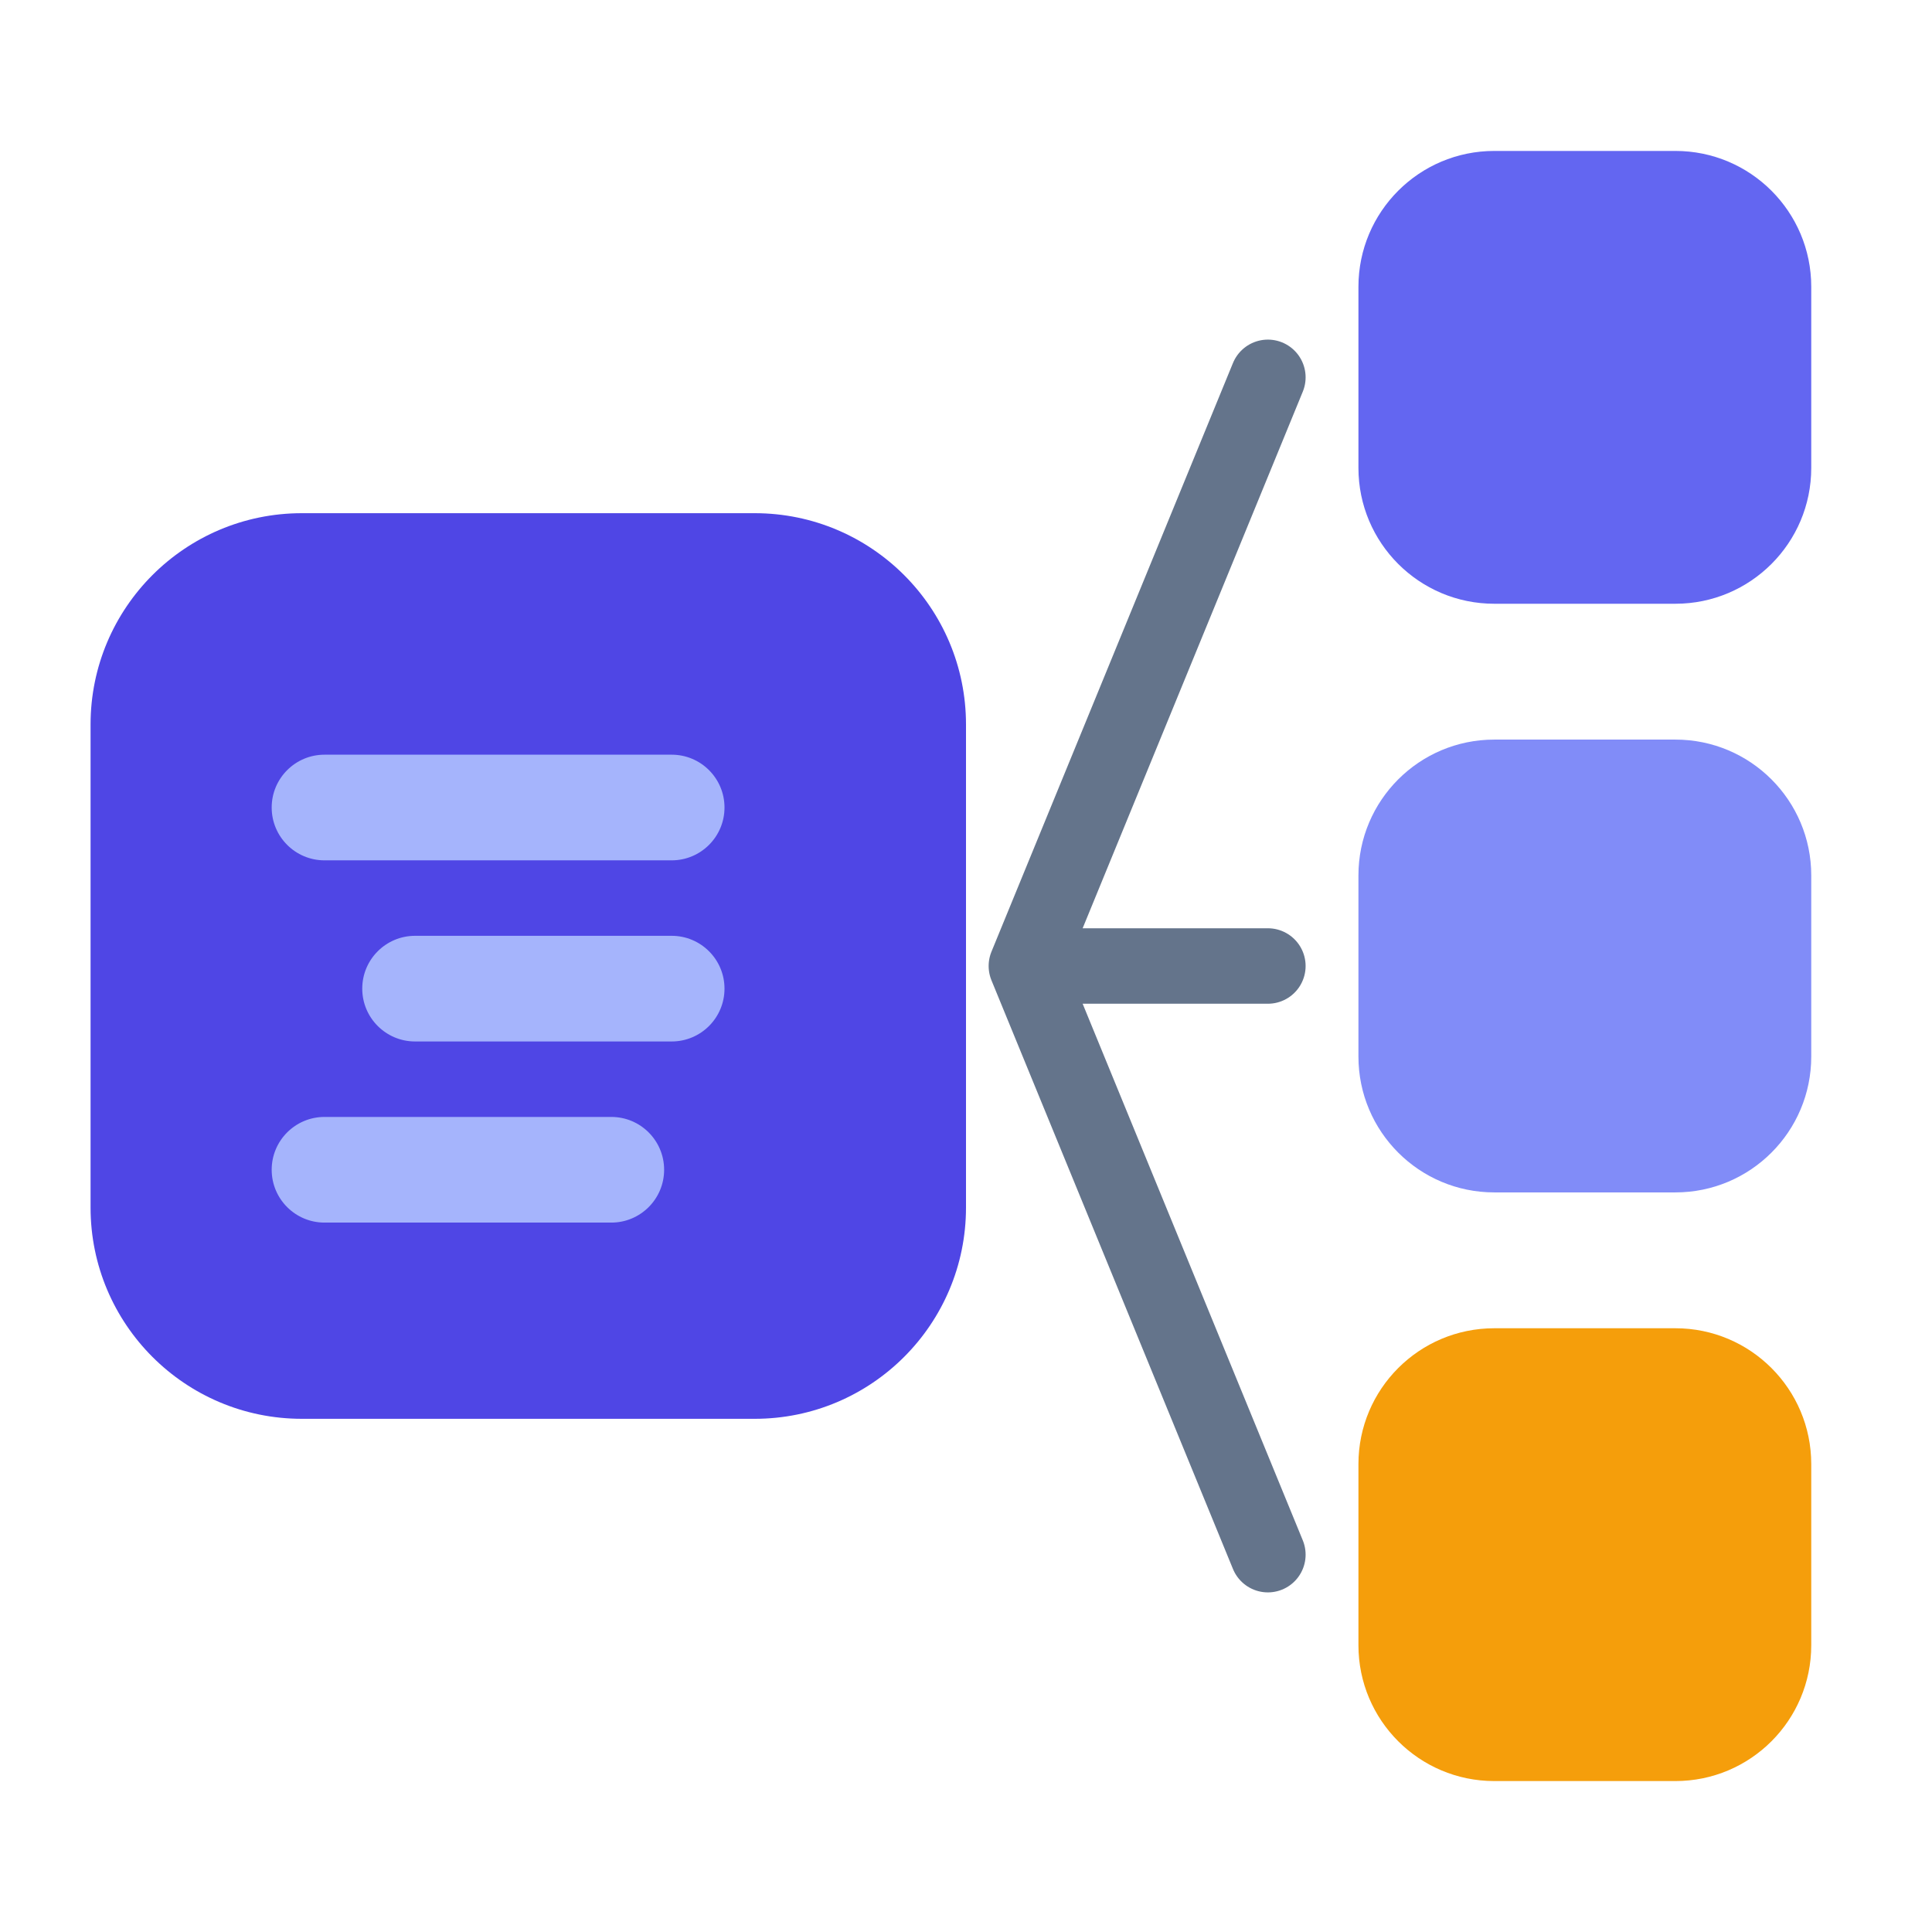
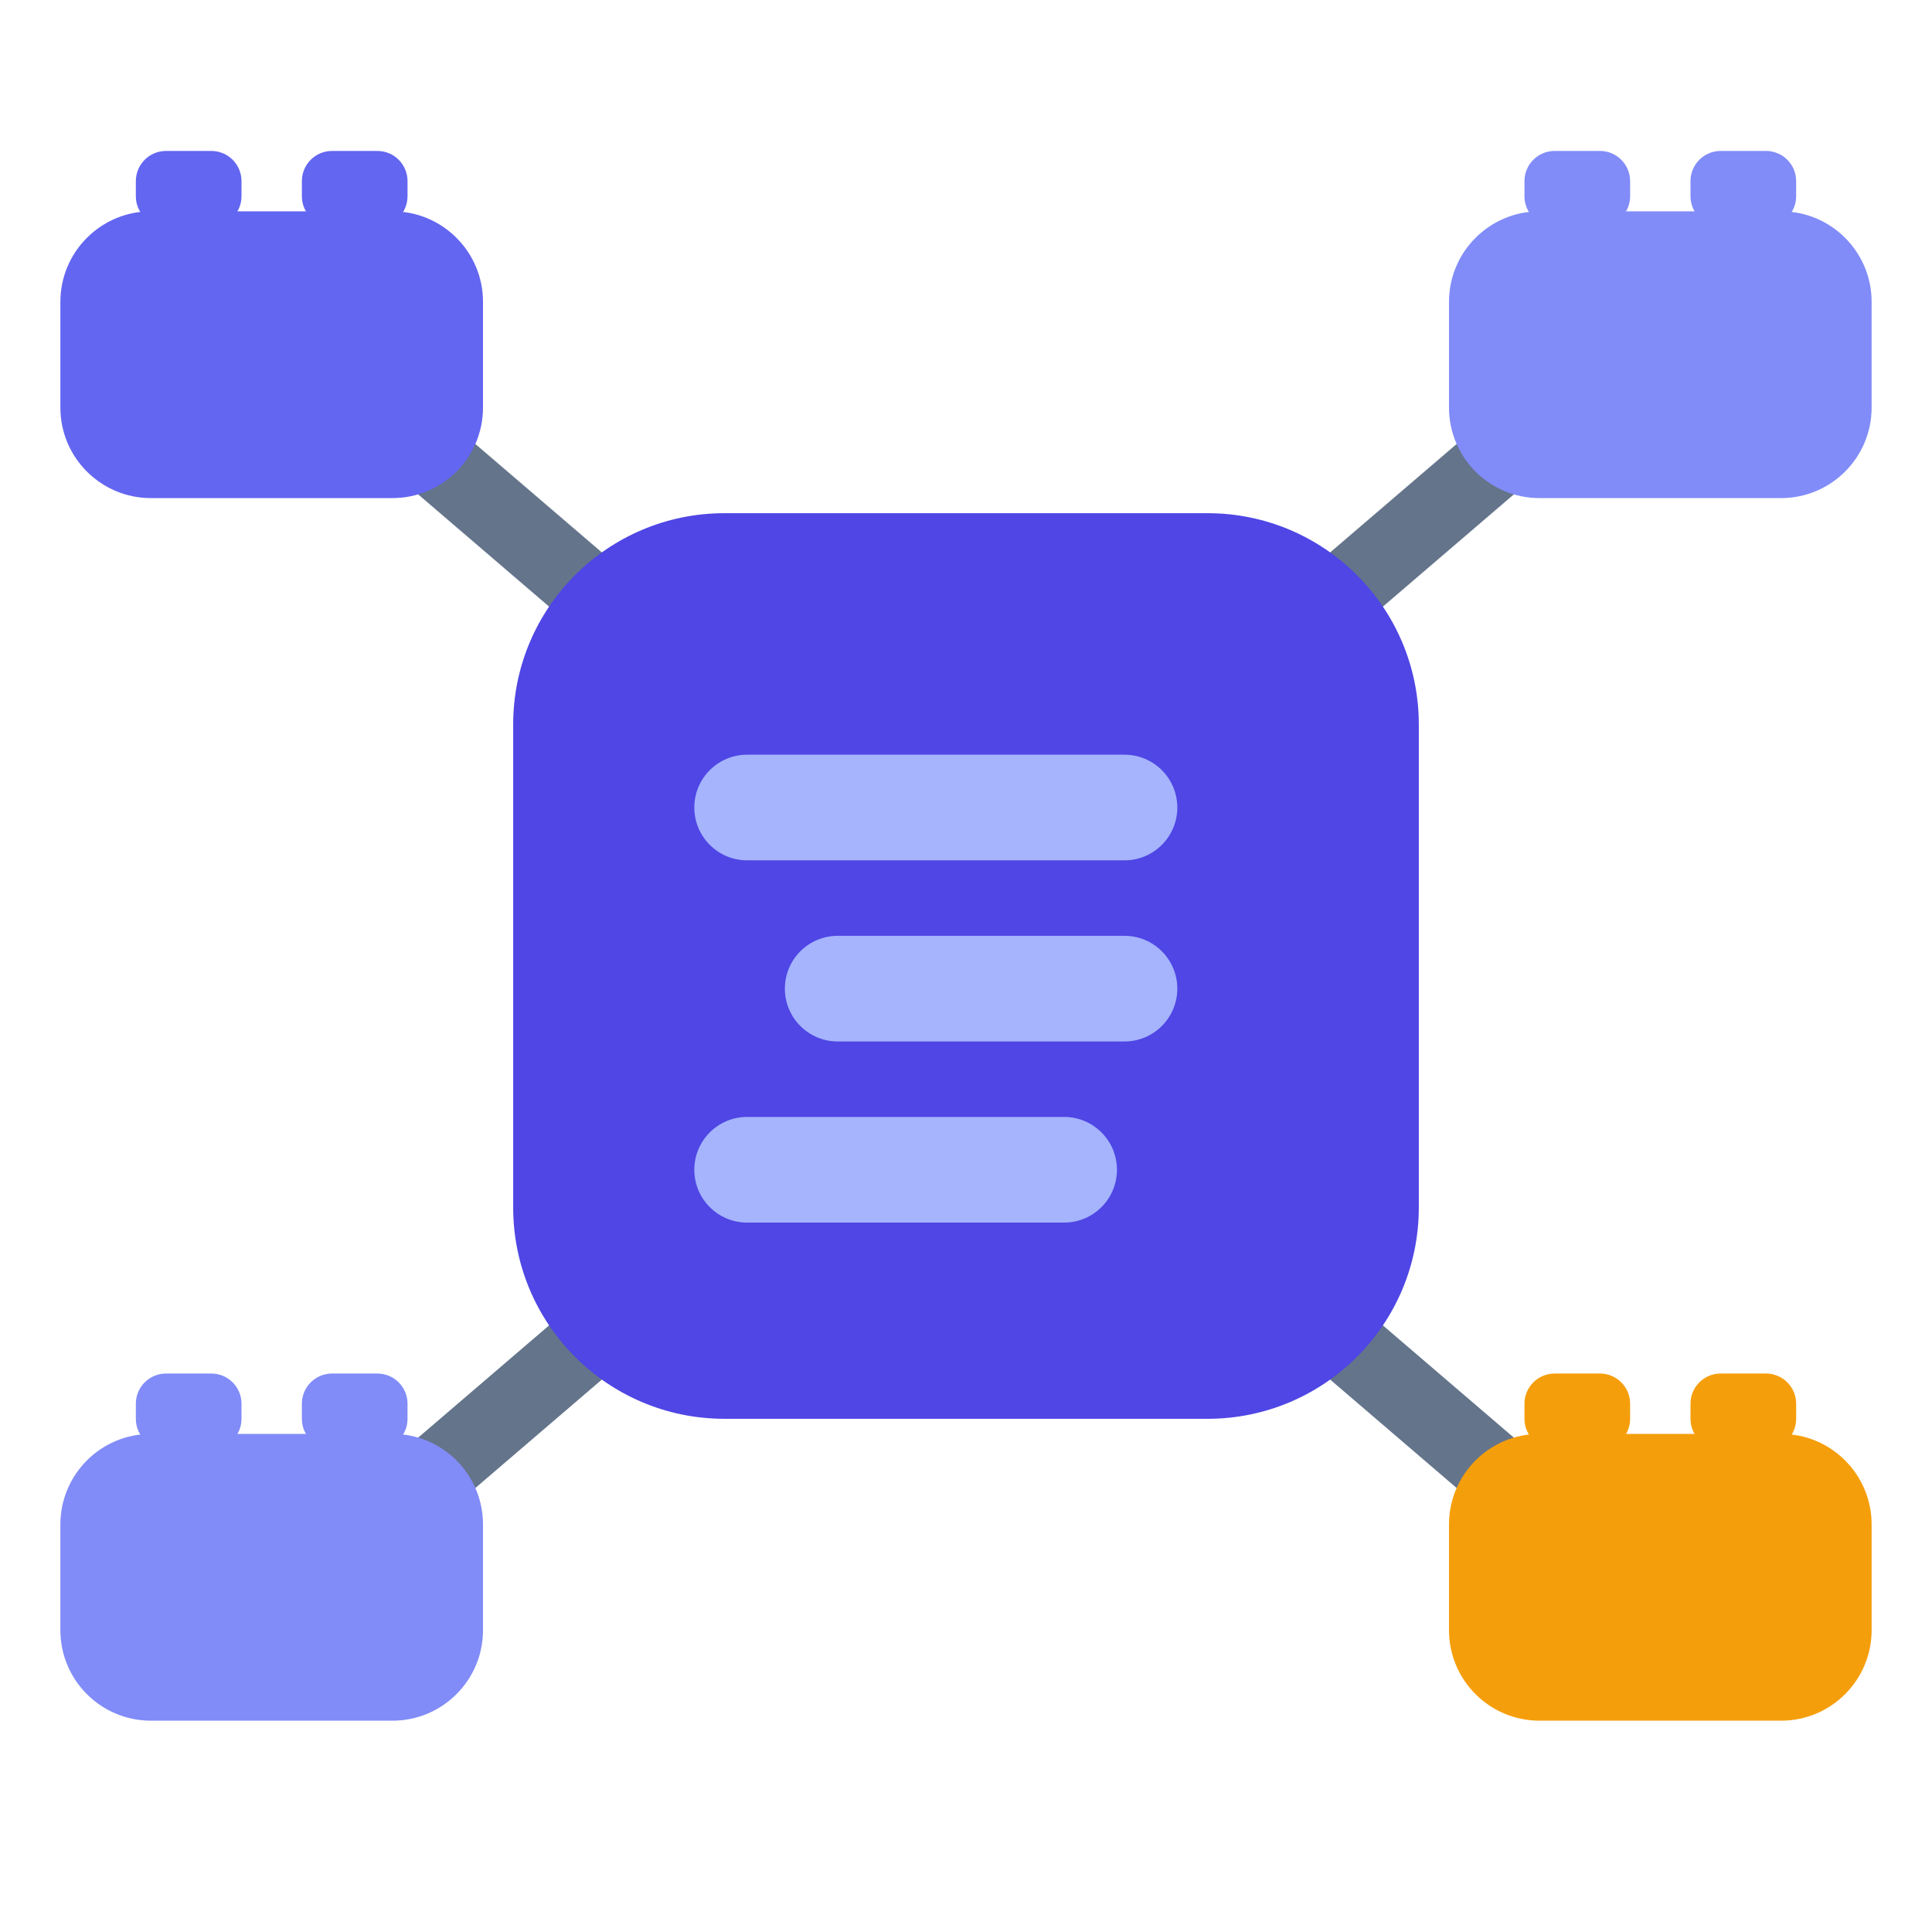
- <svg xmlns="http://www.w3.org/2000/svg" viewBox="0 0 128 128" width="128" height="128" role="img" aria-label="basicly logo: one catalog block projected into three artifact blocks">
-   <rect x="6" y="34" width="58" height="60" rx="14" fill="#4f46e5" />
-   <rect x="18" y="50" width="30" height="7" rx="3.5" fill="#a5b4fc" />
-   <rect x="24" y="62" width="24" height="7" rx="3.5" fill="#a5b4fc" />
-   <rect x="18" y="74" width="26" height="7" rx="3.5" fill="#a5b4fc" />
-   <path d="M68 64 84 25M68 64H84M68 64 84 103" stroke="#64748b" stroke-width="5" stroke-linecap="round" fill="none" />
-   <rect x="90" y="10" width="30" height="30" rx="9" fill="#6366f1" />
-   <rect x="90" y="49" width="30" height="30" rx="9" fill="#818cf8" />
-   <rect x="90" y="88" width="30" height="30" rx="9" fill="#f59e0b" />
+ <svg xmlns="http://www.w3.org/2000/svg" viewBox="0 0 128 128" width="128" height="128" role="img" aria-label="basicly logo: a central catalog block connected to four lego bricks">
+   <path d="M40 40 26 28M88 40 102 28M88 88 102 100M40 88 26 100" stroke="#64748b" stroke-width="5" stroke-linecap="round" fill="none" />
+   <rect x="34" y="34" width="60" height="60" rx="14" fill="#4f46e5" />
+   <rect x="46" y="50" width="32" height="7" rx="3.5" fill="#a5b4fc" />
+   <rect x="52" y="62" width="26" height="7" rx="3.5" fill="#a5b4fc" />
+   <rect x="46" y="74" width="28" height="7" rx="3.5" fill="#a5b4fc" />
+   <rect x="9" y="10" width="7" height="5" rx="2" fill="#6366f1" />
+   <rect x="20" y="10" width="7" height="5" rx="2" fill="#6366f1" />
+   <rect x="4" y="14" width="28" height="19" rx="6" fill="#6366f1" />
+   <rect x="101" y="10" width="7" height="5" rx="2" fill="#818cf8" />
+   <rect x="112" y="10" width="7" height="5" rx="2" fill="#818cf8" />
+   <rect x="96" y="14" width="28" height="19" rx="6" fill="#818cf8" />
+   <rect x="101" y="91" width="7" height="5" rx="2" fill="#f59e0b" />
+   <rect x="112" y="91" width="7" height="5" rx="2" fill="#f59e0b" />
+   <rect x="96" y="95" width="28" height="19" rx="6" fill="#f59e0b" />
+   <rect x="9" y="91" width="7" height="5" rx="2" fill="#818cf8" />
+   <rect x="20" y="91" width="7" height="5" rx="2" fill="#818cf8" />
+   <rect x="4" y="95" width="28" height="19" rx="6" fill="#818cf8" />
</svg>
